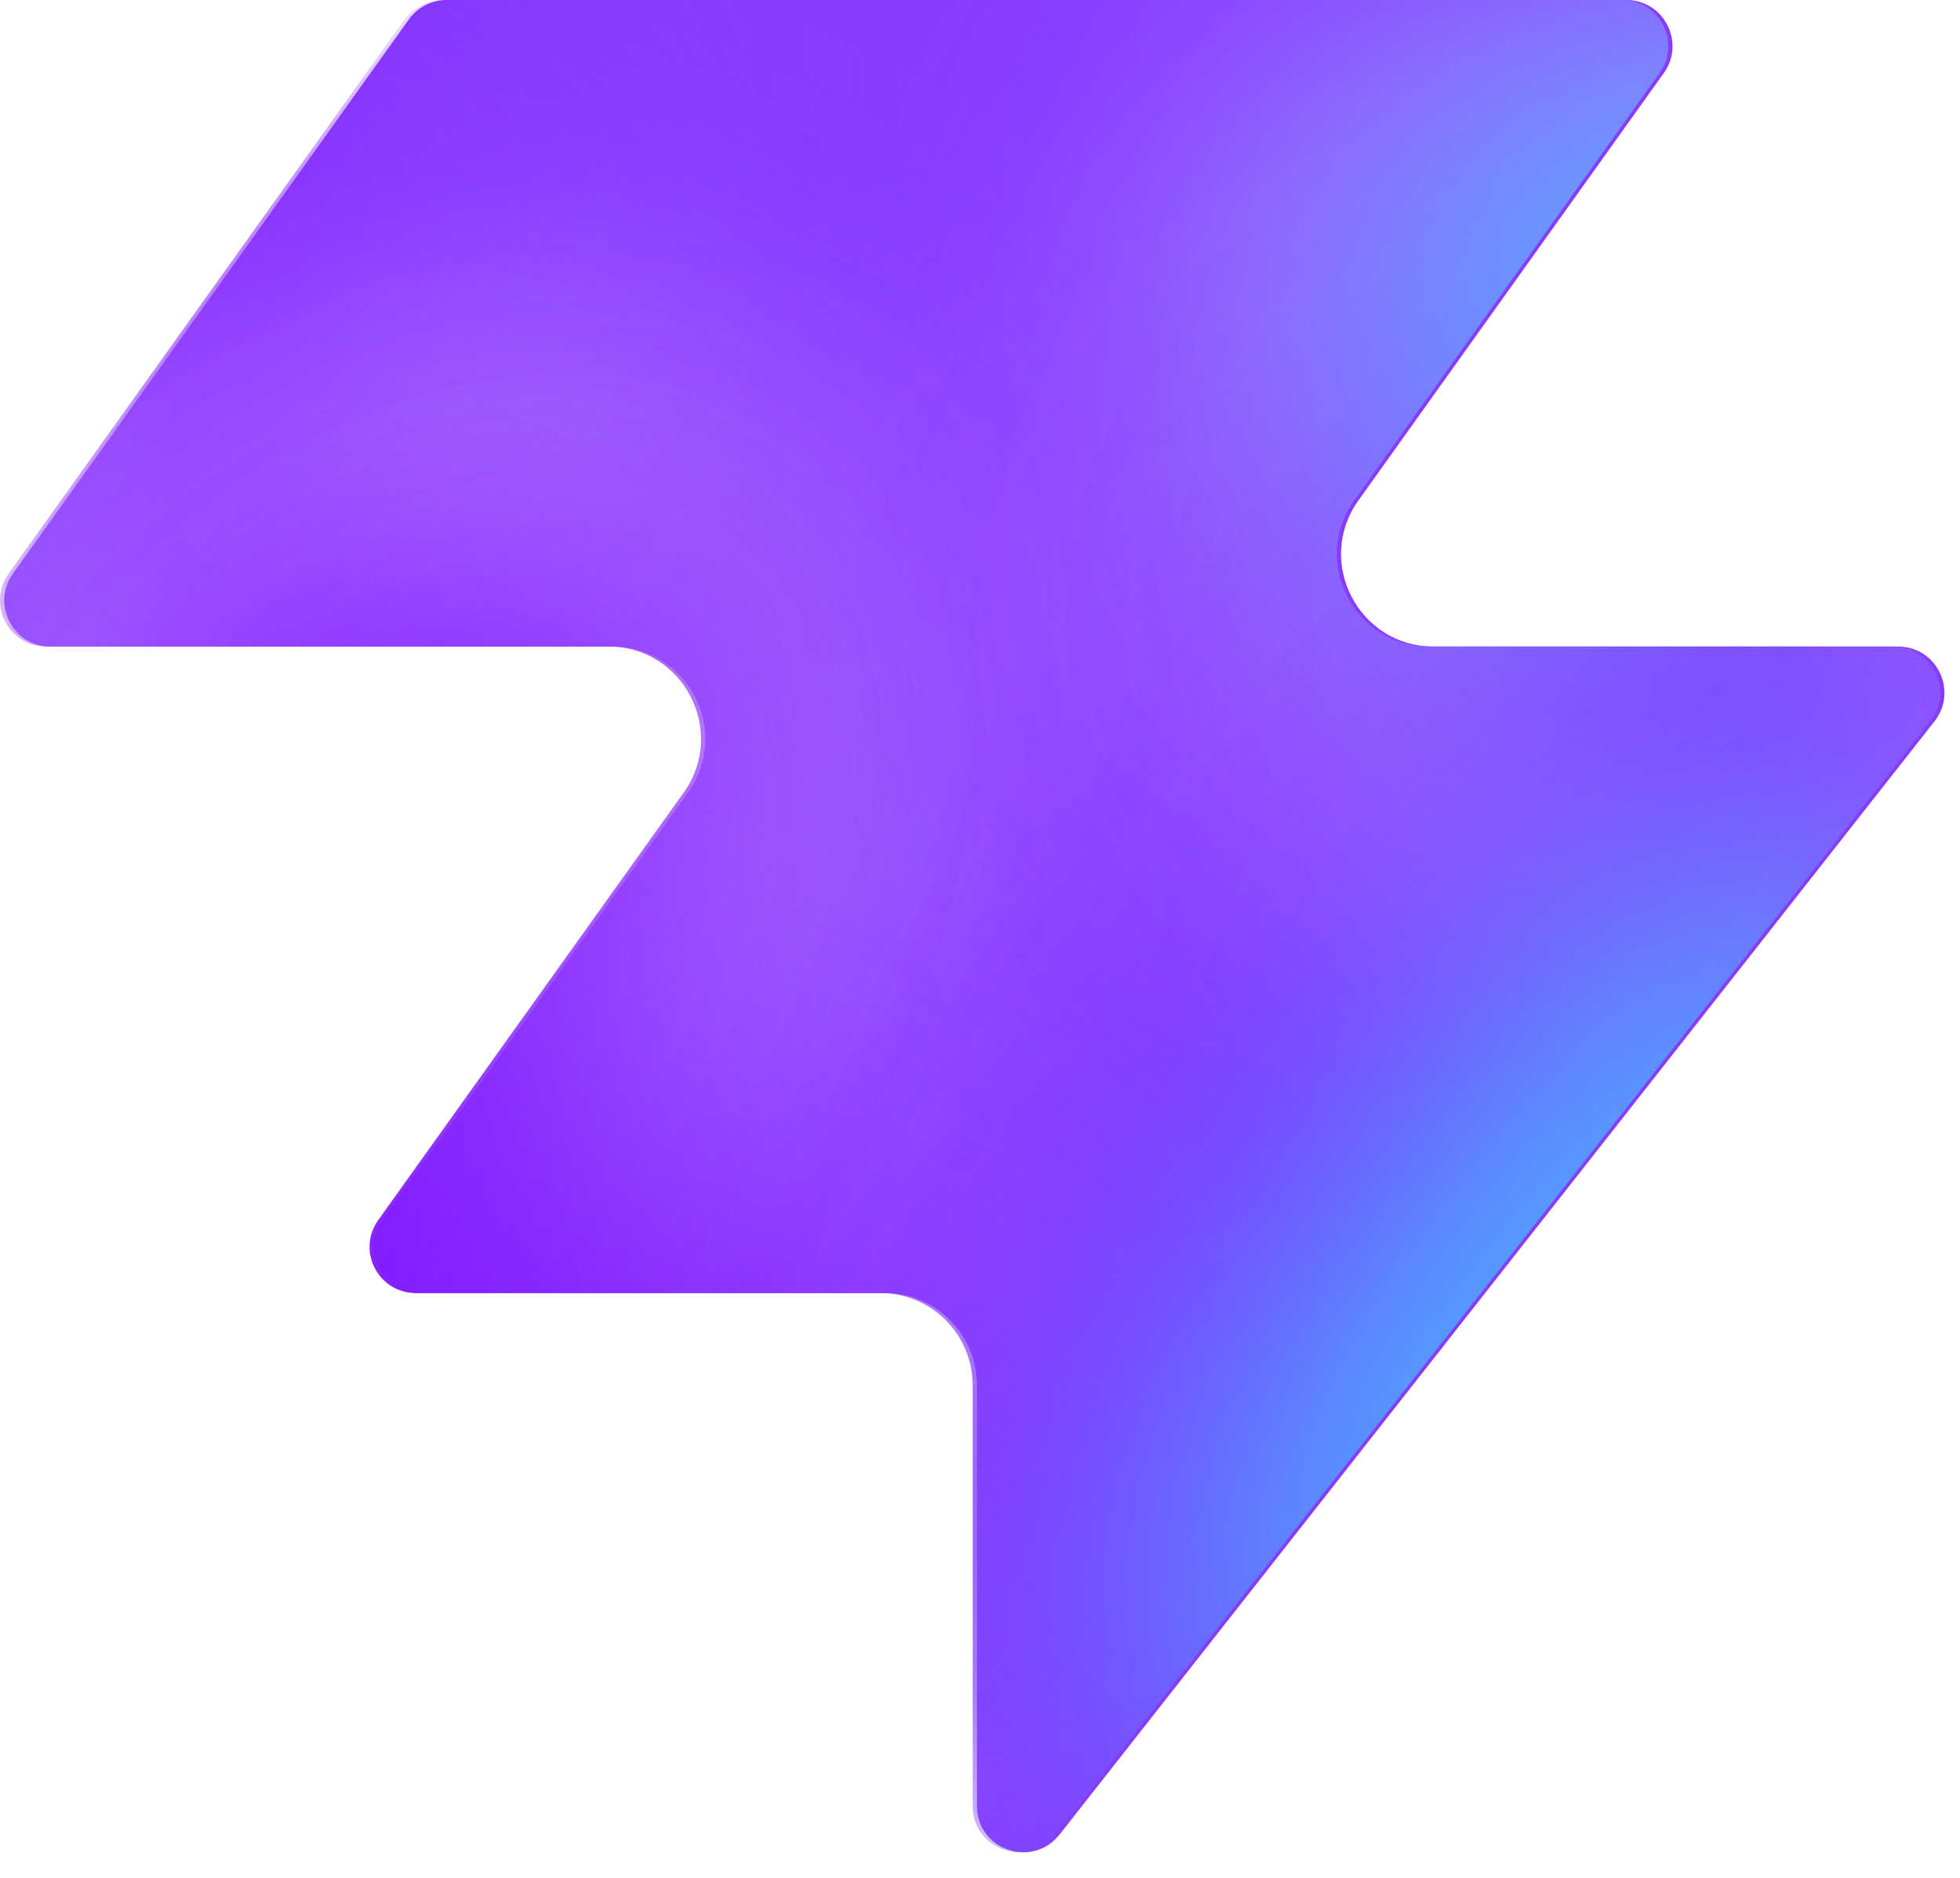
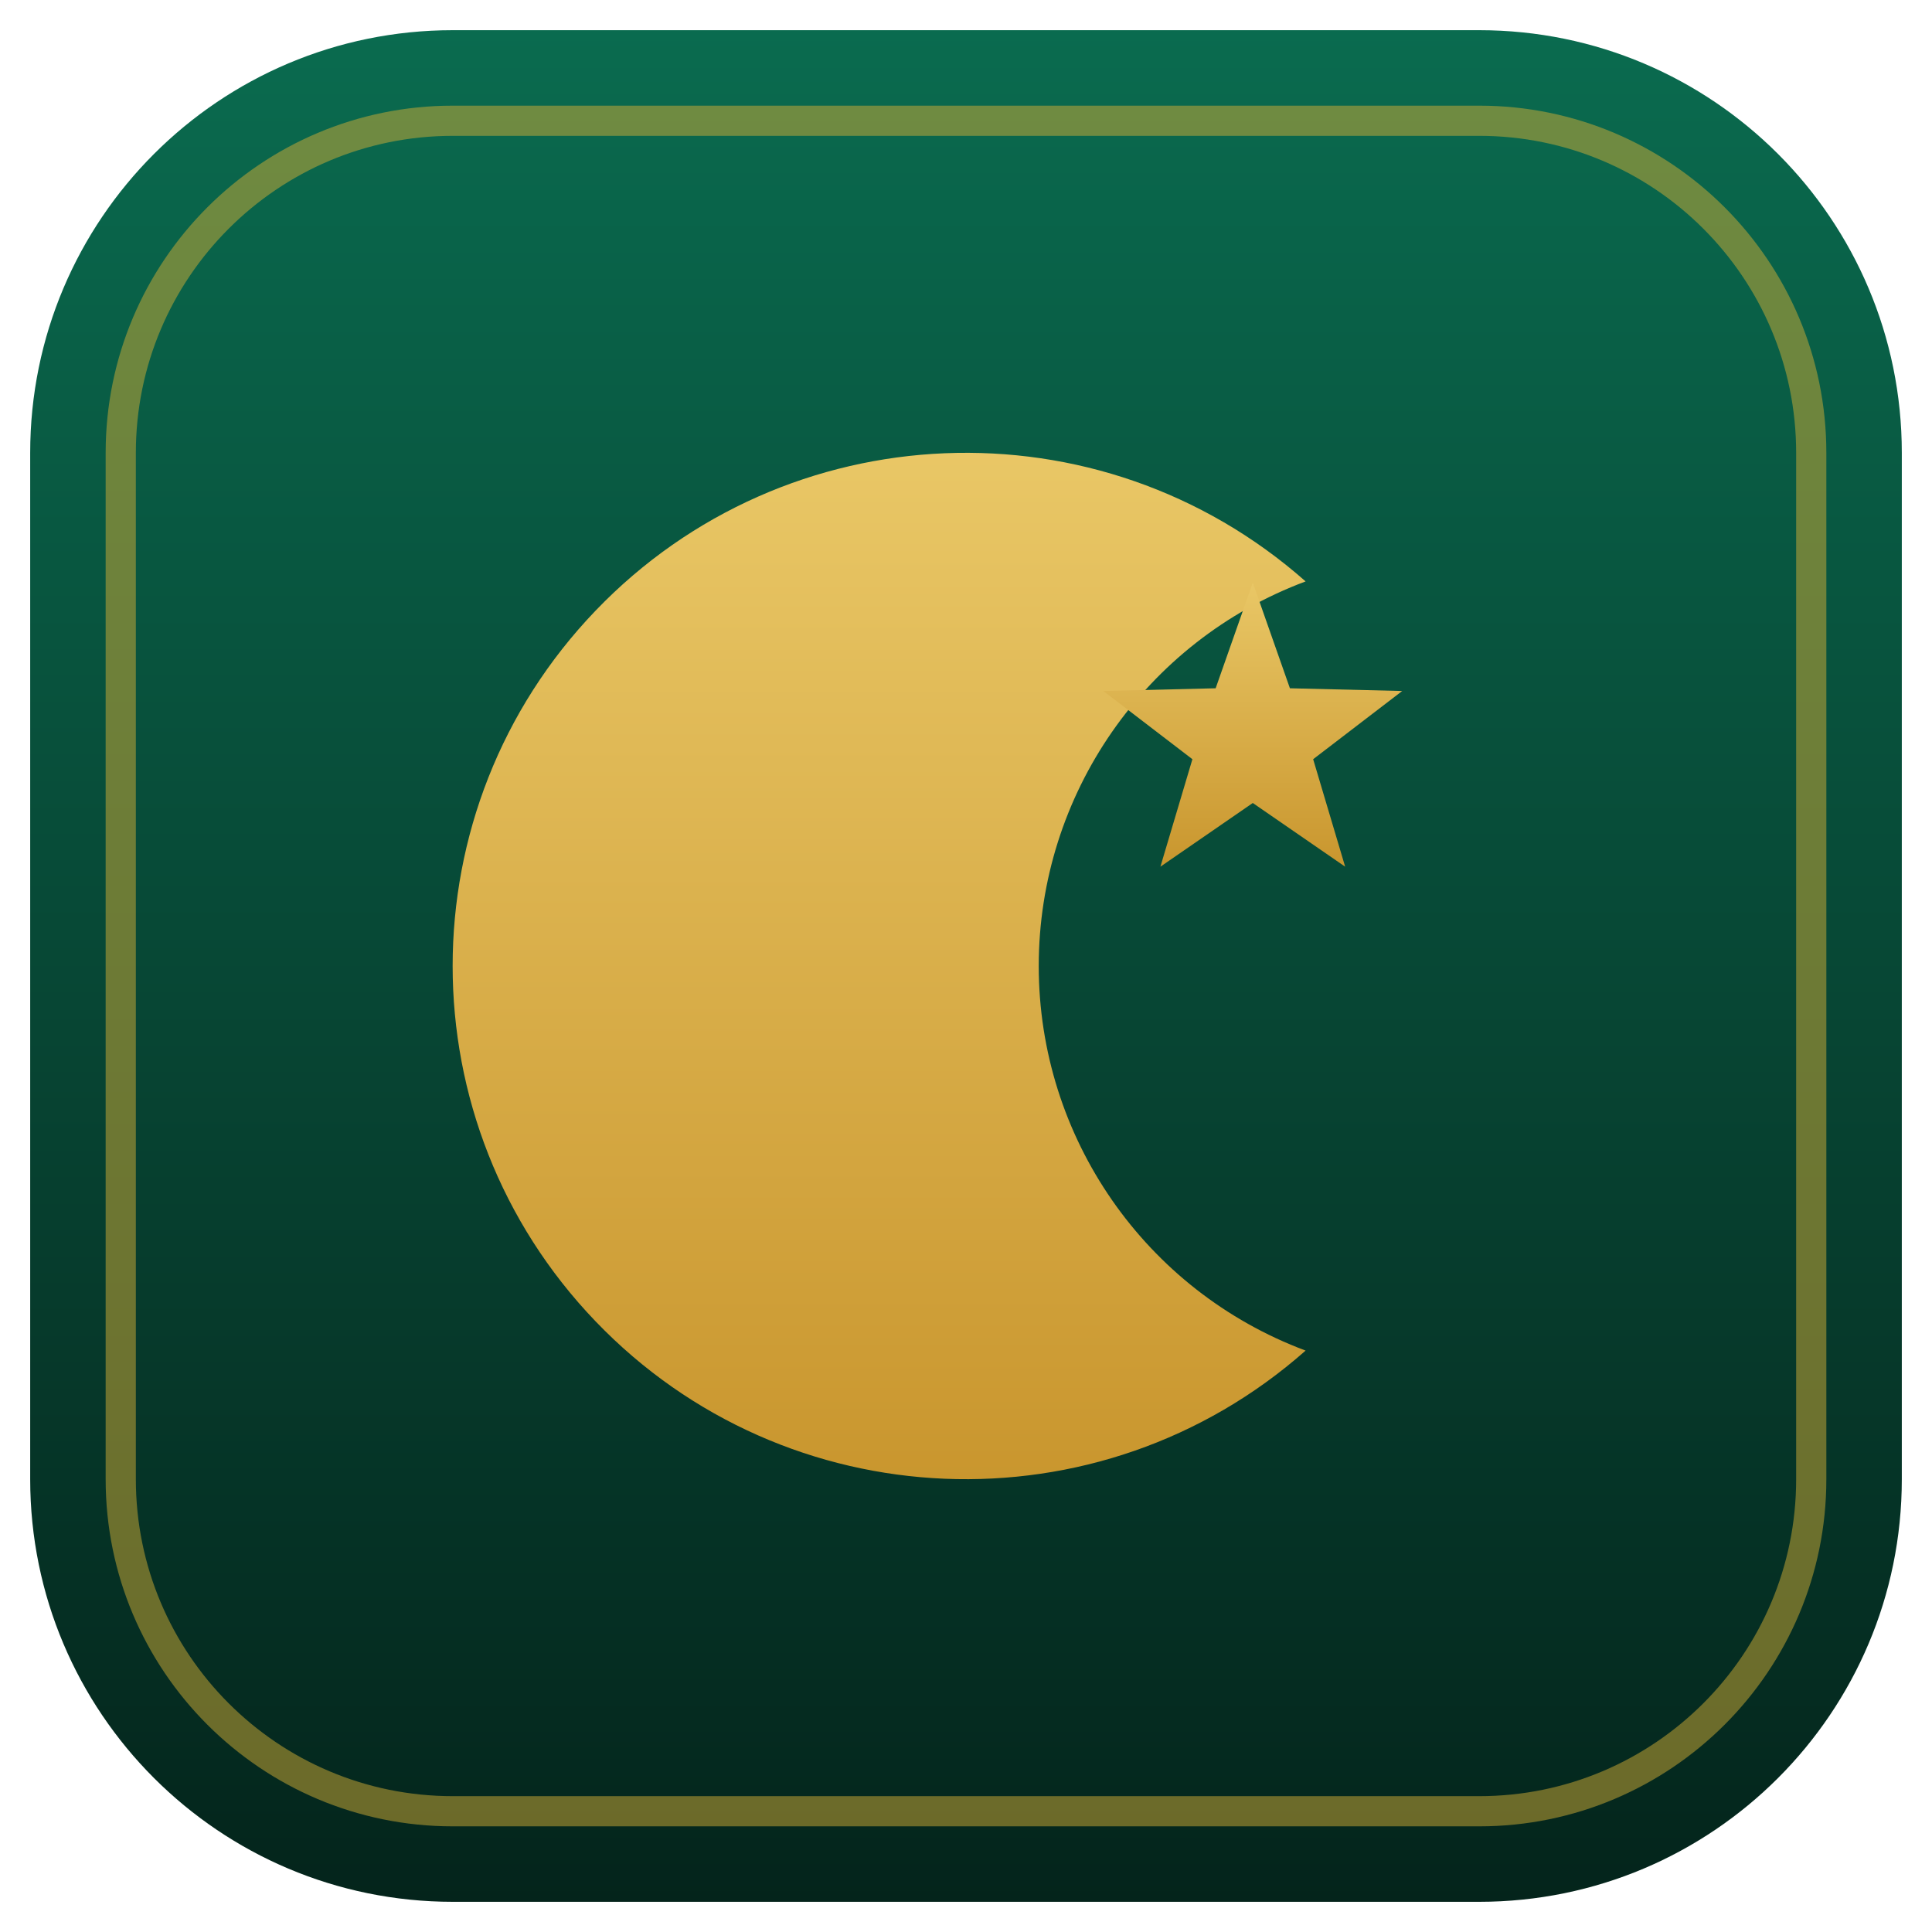
- <svg xmlns="http://www.w3.org/2000/svg" width="48" height="46" fill="none" viewBox="0 0 48 46">
-   <path fill="#863bff" d="M25.946 44.938c-.664.845-2.021.375-2.021-.698V33.937a2.26 2.26 0 0 0-2.262-2.262H10.287c-.92 0-1.456-1.04-.92-1.788l7.48-10.471c1.07-1.497 0-3.578-1.842-3.578H1.237c-.92 0-1.456-1.04-.92-1.788L10.013.474c.214-.297.556-.474.92-.474h28.894c.92 0 1.456 1.04.92 1.788l-7.48 10.471c-1.07 1.498 0 3.579 1.842 3.579h11.377c.943 0 1.473 1.088.89 1.83L25.947 44.94z" style="fill:#863bff;fill:color(display-p3 .525 .23 1);fill-opacity:1" />
-   <mask id="a" width="48" height="46" x="0" y="0" maskUnits="userSpaceOnUse" style="mask-type:alpha">
-     <path fill="#000" d="M25.842 44.938c-.664.844-2.021.375-2.021-.698V33.937a2.26 2.26 0 0 0-2.262-2.262H10.183c-.92 0-1.456-1.04-.92-1.788l7.48-10.471c1.07-1.498 0-3.579-1.842-3.579H1.133c-.92 0-1.456-1.04-.92-1.787L9.91.473c.214-.297.556-.474.92-.474h28.894c.92 0 1.456 1.04.92 1.788l-7.48 10.471c-1.07 1.498 0 3.578 1.842 3.578h11.377c.943 0 1.473 1.088.89 1.832L25.843 44.94z" style="fill:#000;fill-opacity:1" />
-   </mask>
-   <g mask="url(#a)">
-     <g filter="url(#b)">
-       <ellipse cx="5.508" cy="14.704" fill="#ede6ff" rx="5.508" ry="14.704" style="fill:#ede6ff;fill:color(display-p3 .927 .903 1);fill-opacity:1" transform="matrix(.00324 1 1 -.00324 -4.47 31.516)" />
-     </g>
-     <g filter="url(#c)">
-       <ellipse cx="10.399" cy="29.851" fill="#ede6ff" rx="10.399" ry="29.851" style="fill:#ede6ff;fill:color(display-p3 .927 .903 1);fill-opacity:1" transform="matrix(.00324 1 1 -.00324 -39.328 7.883)" />
-     </g>
-     <g filter="url(#d)">
-       <ellipse cx="5.508" cy="30.487" fill="#7e14ff" rx="5.508" ry="30.487" style="fill:#7e14ff;fill:color(display-p3 .492 .077 1);fill-opacity:1" transform="rotate(89.814 -25.913 -14.639)scale(1 -1)" />
-     </g>
-     <g filter="url(#e)">
-       <ellipse cx="5.508" cy="30.599" fill="#7e14ff" rx="5.508" ry="30.599" style="fill:#7e14ff;fill:color(display-p3 .492 .077 1);fill-opacity:1" transform="rotate(89.814 -32.644 -3.334)scale(1 -1)" />
-     </g>
-     <g filter="url(#f)">
-       <ellipse cx="5.508" cy="30.599" fill="#7e14ff" rx="5.508" ry="30.599" style="fill:#7e14ff;fill:color(display-p3 .492 .077 1);fill-opacity:1" transform="matrix(.00324 1 1 -.00324 -34.34 30.47)" />
-     </g>
-     <g filter="url(#g)">
-       <ellipse cx="14.072" cy="22.078" fill="#ede6ff" rx="14.072" ry="22.078" style="fill:#ede6ff;fill:color(display-p3 .927 .903 1);fill-opacity:1" transform="rotate(93.35 24.506 48.493)scale(-1 1)" />
-     </g>
-     <g filter="url(#h)">
-       <ellipse cx="3.47" cy="21.501" fill="#7e14ff" rx="3.47" ry="21.501" style="fill:#7e14ff;fill:color(display-p3 .492 .077 1);fill-opacity:1" transform="rotate(89.009 28.708 47.59)scale(-1 1)" />
-     </g>
-     <g filter="url(#i)">
-       <ellipse cx="3.47" cy="21.501" fill="#7e14ff" rx="3.47" ry="21.501" style="fill:#7e14ff;fill:color(display-p3 .492 .077 1);fill-opacity:1" transform="rotate(89.009 28.708 47.59)scale(-1 1)" />
-     </g>
-     <g filter="url(#j)">
-       <ellipse cx=".387" cy="8.972" fill="#7e14ff" rx="4.407" ry="29.108" style="fill:#7e14ff;fill:color(display-p3 .492 .077 1);fill-opacity:1" transform="rotate(39.51 .387 8.972)" />
-     </g>
-     <g filter="url(#k)">
-       <ellipse cx="47.523" cy="-6.092" fill="#7e14ff" rx="4.407" ry="29.108" style="fill:#7e14ff;fill:color(display-p3 .492 .077 1);fill-opacity:1" transform="rotate(37.892 47.523 -6.092)" />
-     </g>
-     <g filter="url(#l)">
-       <ellipse cx="41.412" cy="6.333" fill="#47bfff" rx="5.971" ry="9.665" style="fill:#47bfff;fill:color(display-p3 .28 .748 1);fill-opacity:1" transform="rotate(37.892 41.412 6.333)" />
-     </g>
-     <g filter="url(#m)">
-       <ellipse cx="-1.879" cy="38.332" fill="#7e14ff" rx="4.407" ry="29.108" style="fill:#7e14ff;fill:color(display-p3 .492 .077 1);fill-opacity:1" transform="rotate(37.892 -1.88 38.332)" />
-     </g>
-     <g filter="url(#n)">
-       <ellipse cx="-1.879" cy="38.332" fill="#7e14ff" rx="4.407" ry="29.108" style="fill:#7e14ff;fill:color(display-p3 .492 .077 1);fill-opacity:1" transform="rotate(37.892 -1.88 38.332)" />
-     </g>
-     <g filter="url(#o)">
-       <ellipse cx="35.651" cy="29.907" fill="#7e14ff" rx="4.407" ry="29.108" style="fill:#7e14ff;fill:color(display-p3 .492 .077 1);fill-opacity:1" transform="rotate(37.892 35.651 29.907)" />
-     </g>
-     <g filter="url(#p)">
-       <ellipse cx="38.418" cy="32.4" fill="#47bfff" rx="5.971" ry="15.297" style="fill:#47bfff;fill:color(display-p3 .28 .748 1);fill-opacity:1" transform="rotate(37.892 38.418 32.4)" />
-     </g>
-   </g>
+ <svg xmlns="http://www.w3.org/2000/svg" viewBox="0 0 64 64">
  <defs>
-     <filter id="b" width="60.045" height="41.654" x="-19.77" y="16.149" color-interpolation-filters="sRGB" filterUnits="userSpaceOnUse">
-       <feFlood flood-opacity="0" result="BackgroundImageFix" />
-       <feBlend in="SourceGraphic" in2="BackgroundImageFix" result="shape" />
-       <feGaussianBlur result="effect1_foregroundBlur_2002_17158" stdDeviation="7.659" />
-     </filter>
-     <filter id="c" width="90.34" height="51.437" x="-54.613" y="-7.533" color-interpolation-filters="sRGB" filterUnits="userSpaceOnUse">
-       <feFlood flood-opacity="0" result="BackgroundImageFix" />
-       <feBlend in="SourceGraphic" in2="BackgroundImageFix" result="shape" />
-       <feGaussianBlur result="effect1_foregroundBlur_2002_17158" stdDeviation="7.659" />
-     </filter>
-     <filter id="d" width="79.355" height="29.4" x="-49.64" y="2.03" color-interpolation-filters="sRGB" filterUnits="userSpaceOnUse">
-       <feFlood flood-opacity="0" result="BackgroundImageFix" />
-       <feBlend in="SourceGraphic" in2="BackgroundImageFix" result="shape" />
-       <feGaussianBlur result="effect1_foregroundBlur_2002_17158" stdDeviation="4.596" />
-     </filter>
-     <filter id="e" width="79.579" height="29.4" x="-45.045" y="20.029" color-interpolation-filters="sRGB" filterUnits="userSpaceOnUse">
-       <feFlood flood-opacity="0" result="BackgroundImageFix" />
-       <feBlend in="SourceGraphic" in2="BackgroundImageFix" result="shape" />
-       <feGaussianBlur result="effect1_foregroundBlur_2002_17158" stdDeviation="4.596" />
-     </filter>
-     <filter id="f" width="79.579" height="29.4" x="-43.513" y="21.178" color-interpolation-filters="sRGB" filterUnits="userSpaceOnUse">
-       <feFlood flood-opacity="0" result="BackgroundImageFix" />
-       <feBlend in="SourceGraphic" in2="BackgroundImageFix" result="shape" />
-       <feGaussianBlur result="effect1_foregroundBlur_2002_17158" stdDeviation="4.596" />
-     </filter>
-     <filter id="g" width="74.749" height="58.852" x="15.756" y="-17.901" color-interpolation-filters="sRGB" filterUnits="userSpaceOnUse">
-       <feFlood flood-opacity="0" result="BackgroundImageFix" />
-       <feBlend in="SourceGraphic" in2="BackgroundImageFix" result="shape" />
-       <feGaussianBlur result="effect1_foregroundBlur_2002_17158" stdDeviation="7.659" />
-     </filter>
-     <filter id="h" width="61.377" height="25.362" x="23.548" y="2.284" color-interpolation-filters="sRGB" filterUnits="userSpaceOnUse">
-       <feFlood flood-opacity="0" result="BackgroundImageFix" />
-       <feBlend in="SourceGraphic" in2="BackgroundImageFix" result="shape" />
-       <feGaussianBlur result="effect1_foregroundBlur_2002_17158" stdDeviation="4.596" />
-     </filter>
-     <filter id="i" width="61.377" height="25.362" x="23.548" y="2.284" color-interpolation-filters="sRGB" filterUnits="userSpaceOnUse">
-       <feFlood flood-opacity="0" result="BackgroundImageFix" />
-       <feBlend in="SourceGraphic" in2="BackgroundImageFix" result="shape" />
-       <feGaussianBlur result="effect1_foregroundBlur_2002_17158" stdDeviation="4.596" />
-     </filter>
-     <filter id="j" width="56.045" height="63.649" x="-27.636" y="-22.853" color-interpolation-filters="sRGB" filterUnits="userSpaceOnUse">
-       <feFlood flood-opacity="0" result="BackgroundImageFix" />
-       <feBlend in="SourceGraphic" in2="BackgroundImageFix" result="shape" />
-       <feGaussianBlur result="effect1_foregroundBlur_2002_17158" stdDeviation="4.596" />
-     </filter>
-     <filter id="k" width="54.814" height="64.646" x="20.116" y="-38.415" color-interpolation-filters="sRGB" filterUnits="userSpaceOnUse">
-       <feFlood flood-opacity="0" result="BackgroundImageFix" />
-       <feBlend in="SourceGraphic" in2="BackgroundImageFix" result="shape" />
-       <feGaussianBlur result="effect1_foregroundBlur_2002_17158" stdDeviation="4.596" />
-     </filter>
-     <filter id="l" width="33.541" height="35.313" x="24.641" y="-11.323" color-interpolation-filters="sRGB" filterUnits="userSpaceOnUse">
-       <feFlood flood-opacity="0" result="BackgroundImageFix" />
-       <feBlend in="SourceGraphic" in2="BackgroundImageFix" result="shape" />
-       <feGaussianBlur result="effect1_foregroundBlur_2002_17158" stdDeviation="4.596" />
-     </filter>
-     <filter id="m" width="54.814" height="64.646" x="-29.286" y="6.009" color-interpolation-filters="sRGB" filterUnits="userSpaceOnUse">
-       <feFlood flood-opacity="0" result="BackgroundImageFix" />
-       <feBlend in="SourceGraphic" in2="BackgroundImageFix" result="shape" />
-       <feGaussianBlur result="effect1_foregroundBlur_2002_17158" stdDeviation="4.596" />
-     </filter>
-     <filter id="n" width="54.814" height="64.646" x="-29.286" y="6.009" color-interpolation-filters="sRGB" filterUnits="userSpaceOnUse">
-       <feFlood flood-opacity="0" result="BackgroundImageFix" />
-       <feBlend in="SourceGraphic" in2="BackgroundImageFix" result="shape" />
-       <feGaussianBlur result="effect1_foregroundBlur_2002_17158" stdDeviation="4.596" />
-     </filter>
-     <filter id="o" width="54.814" height="64.646" x="8.244" y="-2.416" color-interpolation-filters="sRGB" filterUnits="userSpaceOnUse">
-       <feFlood flood-opacity="0" result="BackgroundImageFix" />
-       <feBlend in="SourceGraphic" in2="BackgroundImageFix" result="shape" />
-       <feGaussianBlur result="effect1_foregroundBlur_2002_17158" stdDeviation="4.596" />
-     </filter>
-     <filter id="p" width="39.409" height="43.623" x="18.713" y="10.588" color-interpolation-filters="sRGB" filterUnits="userSpaceOnUse">
-       <feFlood flood-opacity="0" result="BackgroundImageFix" />
-       <feBlend in="SourceGraphic" in2="BackgroundImageFix" result="shape" />
-       <feGaussianBlur result="effect1_foregroundBlur_2002_17158" stdDeviation="4.596" />
-     </filter>
+     <linearGradient id="tile" x1="0" y1="0" x2="0" y2="1">
+       <stop offset="0" stop-color="#0a6b4f" />
+       <stop offset="1" stop-color="#04241b" />
+     </linearGradient>
+     <linearGradient id="gold" x1="0" y1="0" x2="0" y2="1">
+       <stop offset="0" stop-color="#e9c766" />
+       <stop offset="1" stop-color="#c9962e" />
+     </linearGradient>
  </defs>
+   <rect x="1" y="1" width="62" height="62" rx="14" fill="url(#tile)" />
+   <rect x="4" y="4" width="56" height="56" rx="11" fill="none" stroke="#d4af37" stroke-opacity="0.5" stroke-width="1" />
+   <path d="M 43.25 19.26 A 17.0 17.0 0 1 0 43.25 44.74 A 13.6 13.6 0 0 1 43.25 19.26 Z" fill="url(#gold)" />
+   <polygon points="41.50,19.30 42.73,22.80 46.45,22.89 43.50,25.15 44.56,28.71 41.50,26.60 38.44,28.71 39.50,25.15 36.55,22.89 40.27,22.80" fill="url(#gold)" />
</svg>
